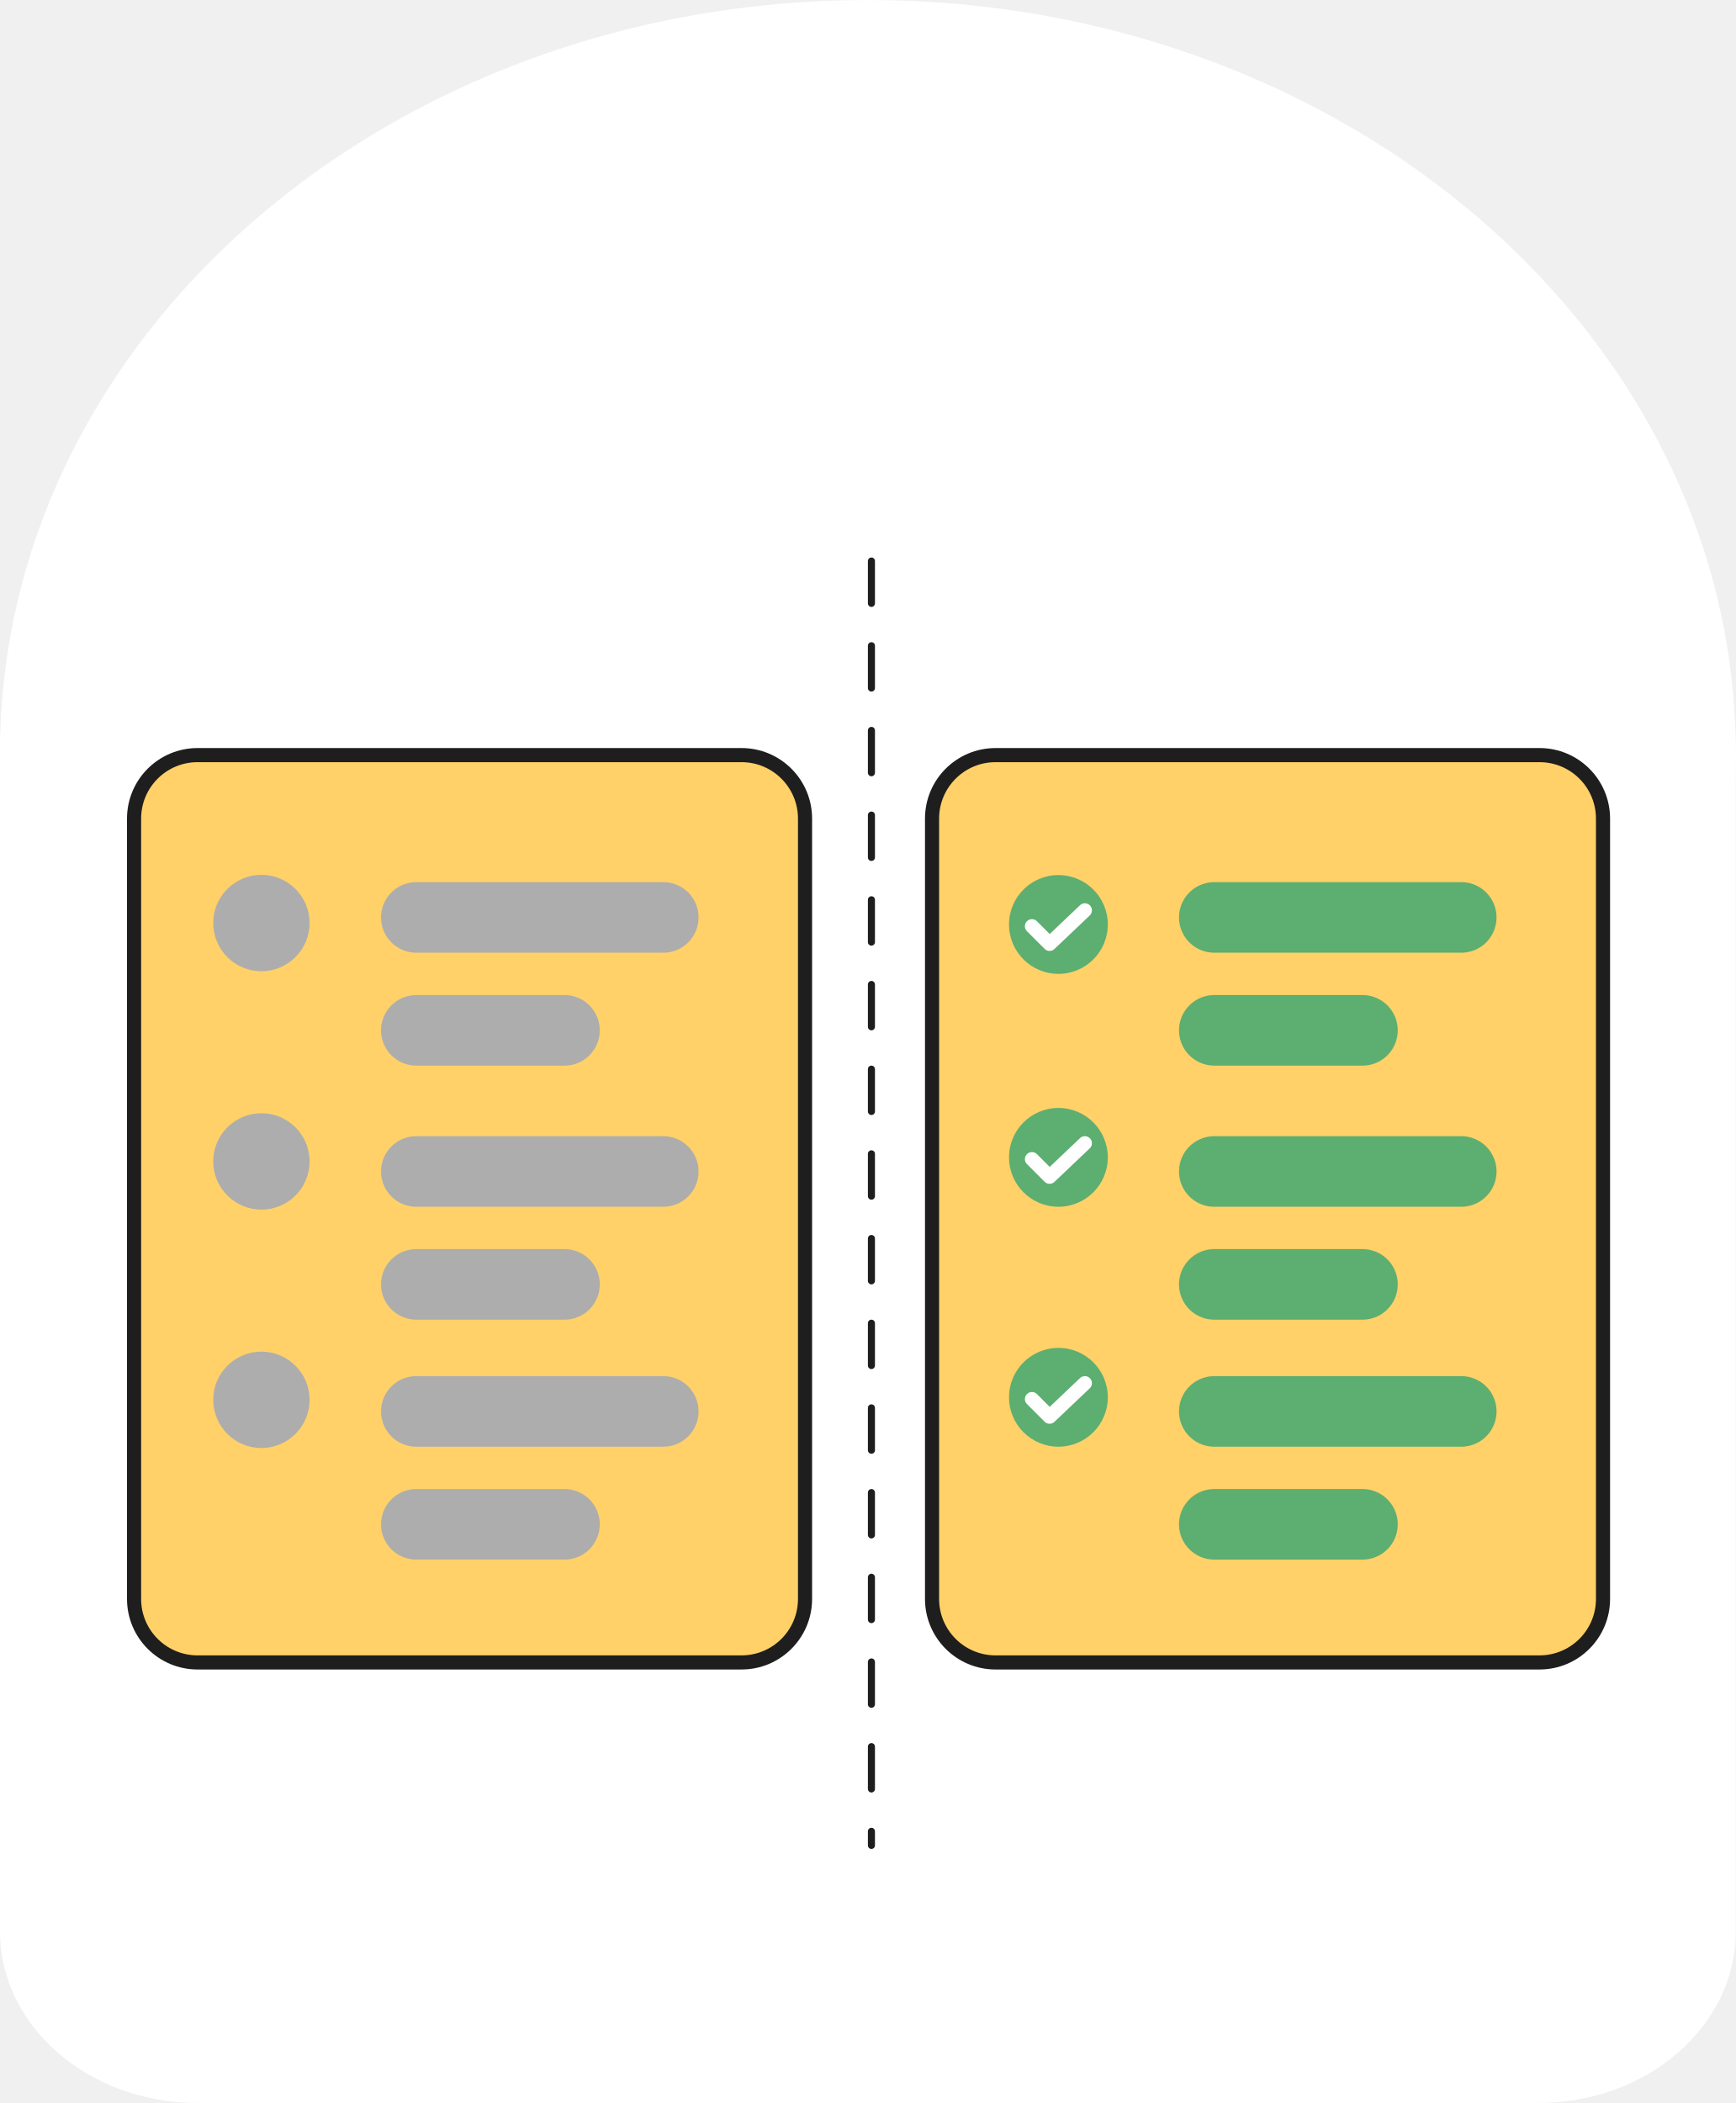
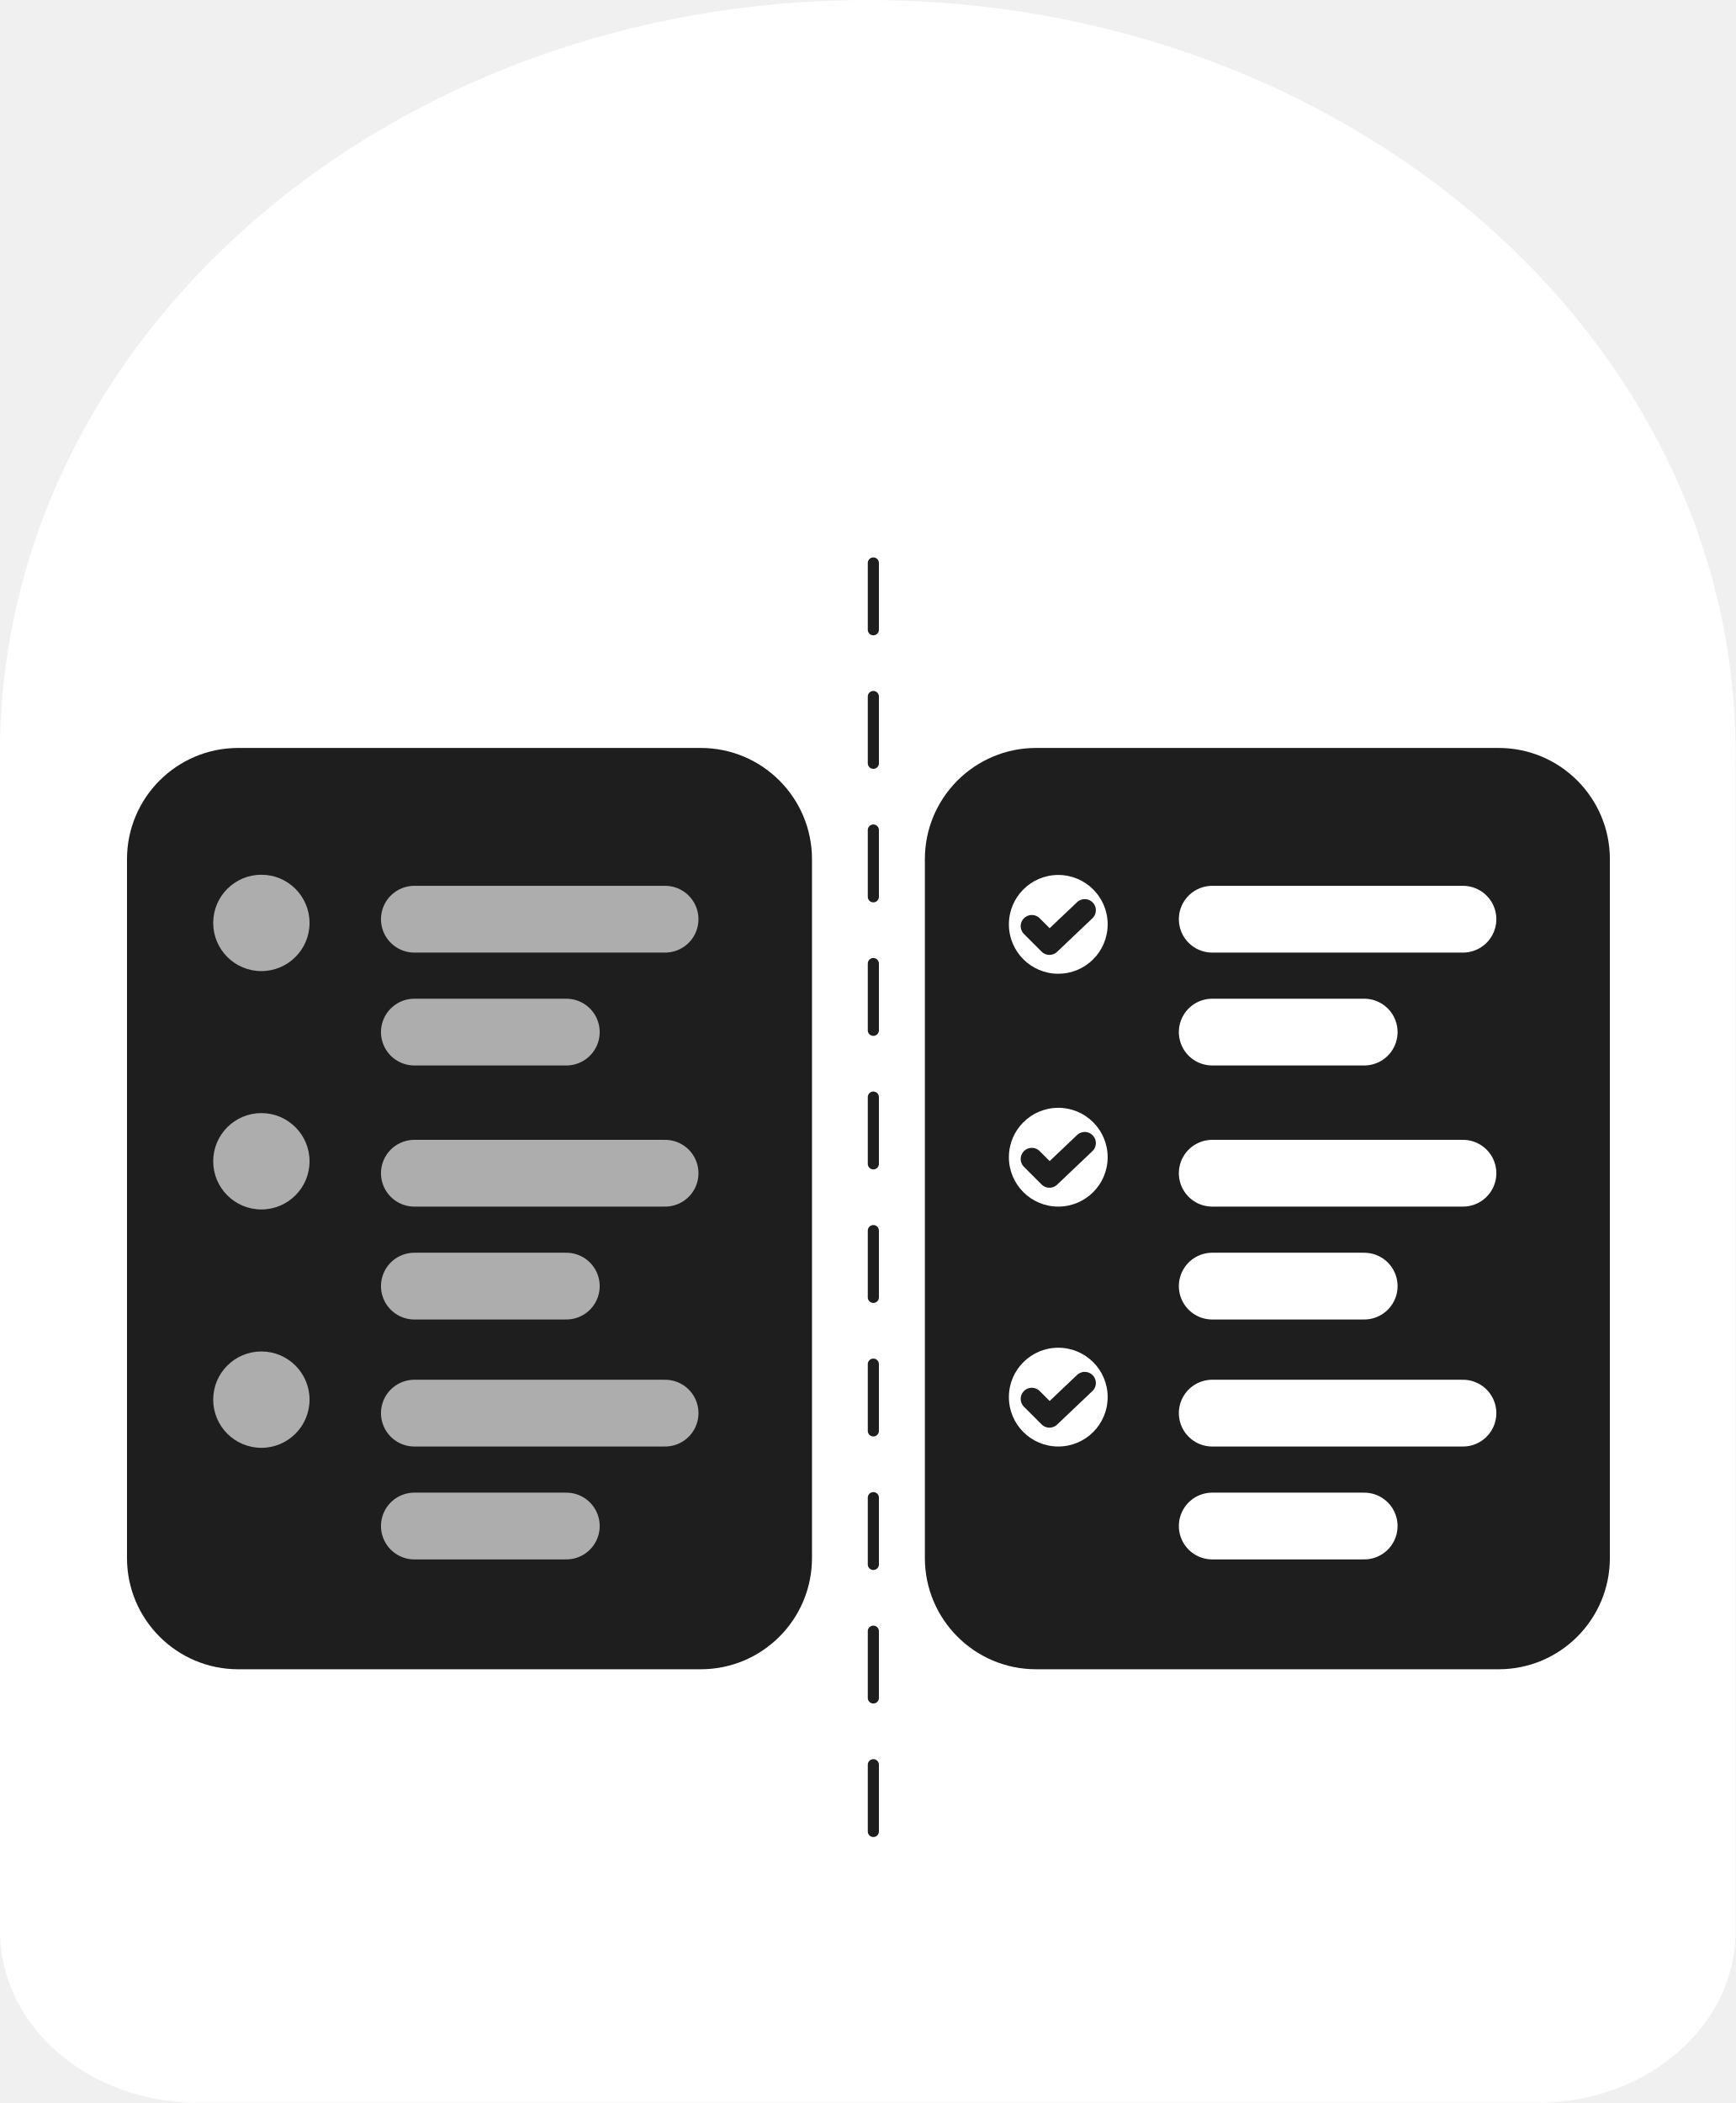
- <svg xmlns="http://www.w3.org/2000/svg" width="246" height="298" viewBox="0 0 246 298" fill="none">
-   <path d="M245.99 106.687C245.99 165.608 190.923 213.374 122.995 213.374C55.067 213.374 0 165.608 0 106.687C0 47.765 55.067 0 122.995 0C190.923 0 245.99 47.765 245.99 106.687Z" fill="white" />
-   <path d="M0 105.982C0 92.557 12.547 81.674 28.024 81.674H217.976C233.453 81.674 246 92.557 246 105.982V273.692C246 287.117 233.453 298 217.976 298H28.024C12.547 298 0 287.117 0 273.692V105.982Z" fill="white" />
-   <rect x="19" y="107" width="95.091" height="128.571" rx="9" fill="#FFD168" stroke="#1E1E1E" stroke-width="2" />
-   <line x1="59" y1="130" x2="94" y2="130" stroke="#ADADAD" stroke-width="10" stroke-linecap="round" />
-   <line x1="59" y1="146" x2="80" y2="146" stroke="#ADADAD" stroke-width="10" stroke-linecap="round" />
-   <line x1="59" y1="166" x2="94" y2="166" stroke="#ADADAD" stroke-width="10" stroke-linecap="round" />
-   <line x1="59" y1="182" x2="80" y2="182" stroke="#ADADAD" stroke-width="10" stroke-linecap="round" />
-   <line x1="59" y1="200" x2="94" y2="200" stroke="#ADADAD" stroke-width="10" stroke-linecap="round" />
-   <line x1="59" y1="216" x2="80" y2="216" stroke="#ADADAD" stroke-width="10" stroke-linecap="round" />
-   <circle cx="37.047" cy="130.796" r="6.828" fill="#ADADAD" />
-   <circle cx="37.047" cy="164.577" r="6.828" fill="#ADADAD" />
-   <circle cx="37.047" cy="198.358" r="6.828" fill="#ADADAD" />
-   <rect x="132.091" y="107" width="95.091" height="128.571" rx="9" fill="#FFD168" stroke="#1E1E1E" stroke-width="2" />
-   <line x1="172.091" y1="130" x2="207.091" y2="130" stroke="#5DAE71" stroke-width="10" stroke-linecap="round" />
-   <line x1="172.091" y1="146" x2="193.091" y2="146" stroke="#5DAE71" stroke-width="10" stroke-linecap="round" />
-   <line x1="172.091" y1="166" x2="207.091" y2="166" stroke="#5DAE71" stroke-width="10" stroke-linecap="round" />
-   <line x1="172.091" y1="182" x2="193.091" y2="182" stroke="#5DAE71" stroke-width="10" stroke-linecap="round" />
-   <line x1="172.091" y1="200" x2="207.091" y2="200" stroke="#5DAE71" stroke-width="10" stroke-linecap="round" />
-   <line x1="172.091" y1="216" x2="193.091" y2="216" stroke="#5DAE71" stroke-width="10" stroke-linecap="round" />
-   <circle cx="150" cy="131" r="7" fill="#5DAE71" />
-   <path d="M146.25 131.25L148.75 133.75L153.75 129" stroke="white" stroke-width="2" stroke-linecap="round" stroke-linejoin="round" />
-   <circle cx="150" cy="164" r="7" fill="#5DAE71" />
-   <path d="M146.25 164.25L148.75 166.75L153.75 162" stroke="white" stroke-width="2" stroke-linecap="round" stroke-linejoin="round" />
-   <circle cx="150" cy="198" r="7" fill="#5DAE71" />
-   <path d="M146.25 198.25L148.75 200.75L153.75 196" stroke="white" stroke-width="2" stroke-linecap="round" stroke-linejoin="round" />
-   <line x1="123.5" y1="79.5" x2="123.5" y2="261.5" stroke="#1E1E1E" stroke-linecap="round" stroke-dasharray="6 6" />
+ <svg xmlns="http://www.w3.org/2000/svg" width="156" height="189" viewBox="0 0 156 189" fill="none">
+   <path d="M155.993 67.655C155.993 105.02 121.073 135.31 77.997 135.31C34.92 135.31 0 105.02 0 67.655C0 30.29 34.92 0 77.997 0C121.073 0 155.993 30.29 155.993 67.655Z" fill="white" />
+   <path d="M0 67.208C0 58.695 7.957 51.793 17.771 51.793H138.229C148.043 51.793 156 58.695 156 67.208V173.561C156 182.074 148.043 188.976 138.229 188.976H17.771C7.957 188.976 0 182.074 0 173.561V67.208Z" fill="white" />
+   <rect x="12.415" y="68.219" width="59.57" height="80.801" rx="9" fill="#1E1E1E" stroke="#1E1E1E" stroke-width="2" />
+   <line x1="37.244" y1="82.61" x2="59.781" y2="82.61" stroke="#ADADAD" stroke-width="6" stroke-linecap="round" />
+   <line x1="37.244" y1="92.756" x2="50.903" y2="92.756" stroke="#ADADAD" stroke-width="6" stroke-linecap="round" />
+   <line x1="37.244" y1="105.439" x2="59.781" y2="105.439" stroke="#ADADAD" stroke-width="6" stroke-linecap="round" />
+   <line x1="37.244" y1="115.585" x2="50.903" y2="115.585" stroke="#ADADAD" stroke-width="6" stroke-linecap="round" />
+   <line x1="37.244" y1="127" x2="59.781" y2="127" stroke="#ADADAD" stroke-width="6" stroke-linecap="round" />
+   <line x1="37.244" y1="137.146" x2="50.903" y2="137.146" stroke="#ADADAD" stroke-width="6" stroke-linecap="round" />
+   <circle cx="23.493" cy="82.944" r="4.33" fill="#ADADAD" />
+   <circle cx="23.493" cy="104.366" r="4.33" fill="#ADADAD" />
+   <circle cx="23.493" cy="125.788" r="4.33" fill="#ADADAD" />
+   <rect x="84.131" y="68.219" width="59.57" height="80.801" rx="9" fill="#1E1E1E" stroke="#1E1E1E" stroke-width="2" />
+   <line x1="108.96" y1="82.61" x2="131.497" y2="82.61" stroke="white" stroke-width="6" stroke-linecap="round" />
+   <line x1="108.96" y1="92.756" x2="122.619" y2="92.756" stroke="white" stroke-width="6" stroke-linecap="round" />
+   <line x1="108.96" y1="105.439" x2="131.497" y2="105.439" stroke="white" stroke-width="6" stroke-linecap="round" />
+   <line x1="108.96" y1="115.585" x2="122.619" y2="115.585" stroke="white" stroke-width="6" stroke-linecap="round" />
+   <line x1="108.96" y1="127" x2="131.497" y2="127" stroke="white" stroke-width="6" stroke-linecap="round" />
+   <line x1="108.96" y1="137.146" x2="122.619" y2="137.146" stroke="white" stroke-width="6" stroke-linecap="round" />
+   <circle cx="95.122" cy="83.073" r="4.439" fill="white" />
+   <path d="M92.744 83.232L94.329 84.817L97.5 81.805" stroke="#1E1E1E" stroke-width="2" stroke-linecap="round" stroke-linejoin="round" />
+   <circle cx="95.122" cy="104" r="4.439" fill="white" />
+   <path d="M92.744 104.159L94.329 105.744L97.5 102.732" stroke="#1E1E1E" stroke-width="2" stroke-linecap="round" stroke-linejoin="round" />
+   <circle cx="95.122" cy="125.561" r="4.439" fill="white" />
+   <path d="M92.744 125.72L94.329 127.305L97.5 124.293" stroke="#1E1E1E" stroke-width="2" stroke-linecap="round" stroke-linejoin="round" />
+   <line x1="78.5" y1="50.597" x2="78.5" y2="165.646" stroke="#1E1E1E" stroke-linecap="round" stroke-dasharray="6 6" />
</svg>
